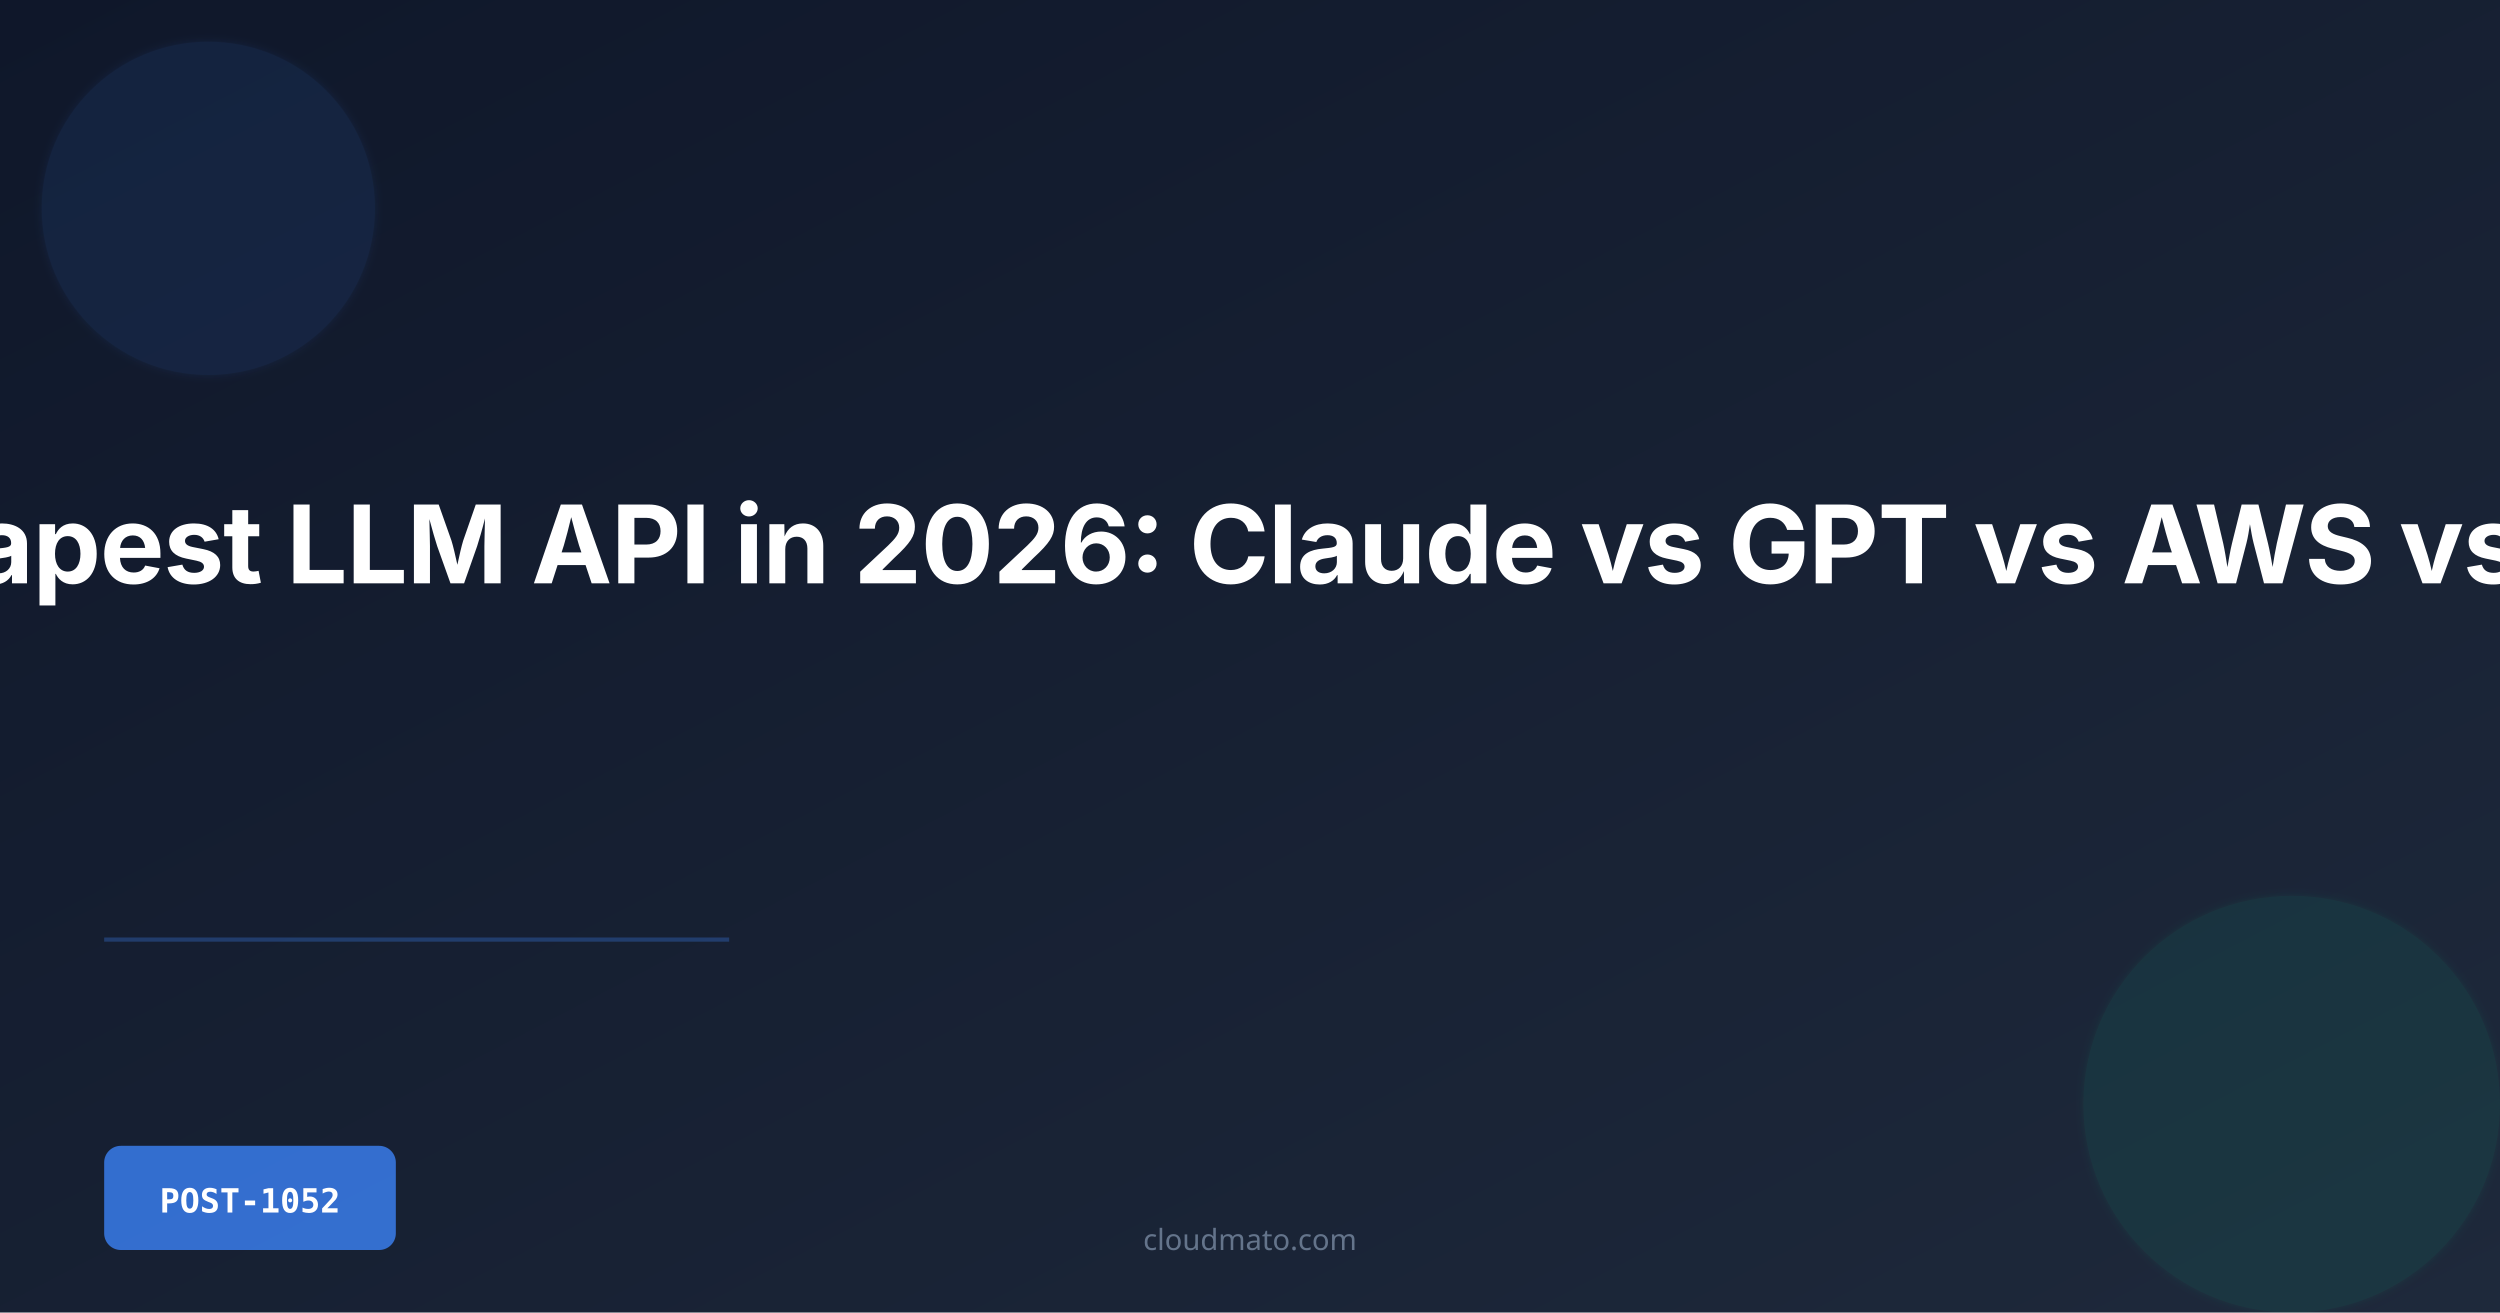
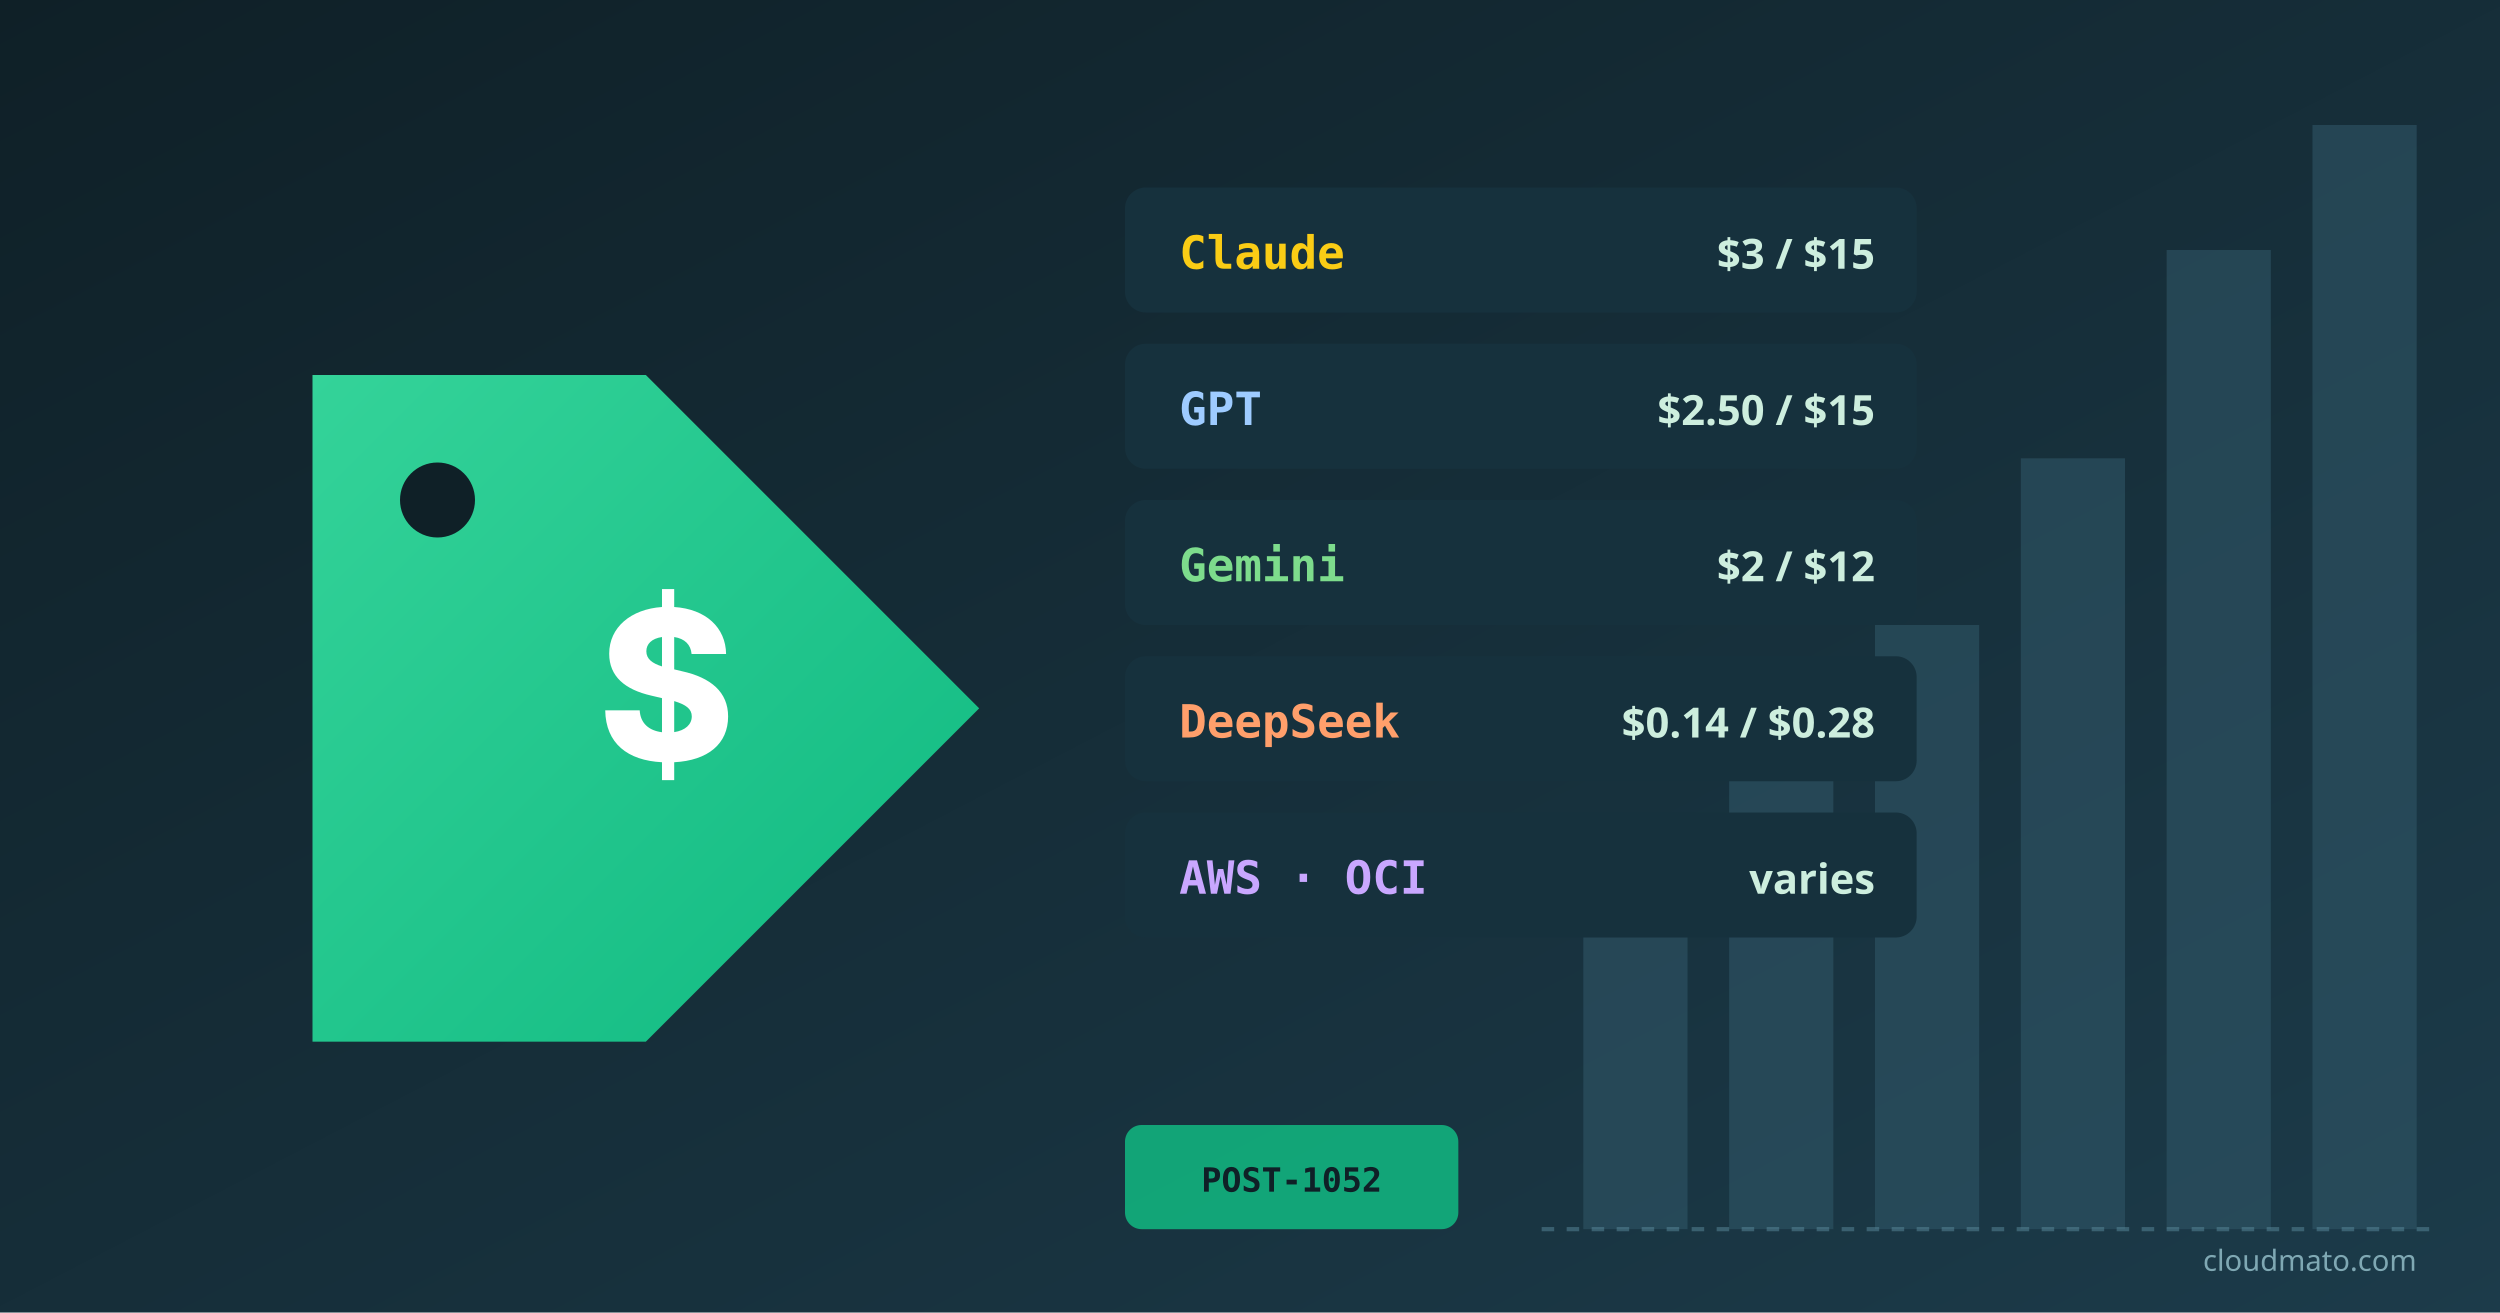
<svg xmlns="http://www.w3.org/2000/svg" viewBox="0 0 1200 630">
  <defs>
    <linearGradient id="bgGrad" x1="0%" y1="0%" x2="100%" y2="100%">
-       <stop offset="0%" style="stop-color:#0f172a;stop-opacity:1" />
-       <stop offset="100%" style="stop-color:#1e293b;stop-opacity:1" />
+       <stop offset="0%" style="stop-color:#0f2027;stop-opacity:1" />
+       <stop offset="100%" style="stop-color:#1c3b4a;stop-opacity:1" />
    </linearGradient>
-     <filter id="glow">
-       <feGaussianBlur stdDeviation="2" result="coloredBlur" />
-       <feMerge>
-         <feMergeNode in="coloredBlur" />
-         <feMergeNode in="SourceGraphic" />
-       </feMerge>
-     </filter>
+     <linearGradient id="tagGrad" x1="0%" y1="0%" x2="100%" y2="100%">
+       <stop offset="0%" style="stop-color:#34d399;stop-opacity:1" />
+       <stop offset="100%" style="stop-color:#10b981;stop-opacity:1" />
+     </linearGradient>
  </defs>
  <rect width="1200" height="630" fill="url(#bgGrad)" />
-   <circle cx="100" cy="100" r="80" fill="#3b82f6" opacity="0.1" filter="url(#glow)" />
-   <circle cx="1100" cy="530" r="100" fill="#10b981" opacity="0.1" filter="url(#glow)" />
-   <rect x="50" y="450" width="300" height="2" fill="#3b82f6" opacity="0.3" />
-   <text x="600" y="280" text-anchor="middle" fill="white" font-size="52" font-weight="bold" font-family="Space Grotesk, -apple-system, BlinkMacSystemFont, sans-serif" letter-spacing="-0.5">
-     Cheapest LLM API in 2026: Claude vs GPT vs AWS vs OCI
-   </text>
+   <g fill="#2f5566" opacity="0.6">
+     <rect x="760" y="430" width="50" height="160" />
+     <rect x="830" y="370" width="50" height="220" />
+     <rect x="900" y="300" width="50" height="290" />
+     <rect x="970" y="220" width="50" height="370" />
+     <rect x="1040" y="120" width="50" height="470" />
+     <rect x="1110" y="60" width="50" height="530" />
+   </g>
+   <g stroke="#5a8a9c" stroke-width="2" stroke-dasharray="6,6" opacity="0.5">
+     <line x1="740" y1="590" x2="1170" y2="590" />
+   </g>
+   <g transform="translate(150,120)">
+     <path d="M0 60 L160 60 L320 220 L160 380 L0 380 Z" fill="url(#tagGrad)" />
+     <circle cx="60" cy="120" r="18" fill="#0f2027" />
+     <text x="170" y="245" text-anchor="middle" fill="#ffffff" font-size="100" font-weight="800" font-family="Space Grotesk, -apple-system, BlinkMacSystemFont, sans-serif">
+       $
+     </text>
+   </g>
+   <g font-family="IBM Plex Mono, monospace" font-weight="700" font-size="22">
+     <rect x="540" y="90" width="380" height="60" rx="10" fill="#16313d" />
+     <text x="566" y="129" fill="#facc15">Claude</text>
+     <text x="900" y="129" text-anchor="end" fill="#cdeede" font-family="Nunito, sans-serif" font-weight="700" font-size="20">$3 / $15</text>
+     <rect x="540" y="165" width="380" height="60" rx="10" fill="#16313d" />
+     <text x="566" y="204" fill="#9ecbff">GPT</text>
+     <text x="900" y="204" text-anchor="end" fill="#cdeede" font-family="Nunito, sans-serif" font-weight="700" font-size="20">$2.50 / $15</text>
+     <rect x="540" y="240" width="380" height="60" rx="10" fill="#16313d" />
+     <text x="566" y="279" fill="#7ddc8c">Gemini</text>
+     <text x="900" y="279" text-anchor="end" fill="#cdeede" font-family="Nunito, sans-serif" font-weight="700" font-size="20">$2 / $12</text>
+     <rect x="540" y="315" width="380" height="60" rx="10" fill="#16313d" />
+     <text x="566" y="354" fill="#ff9f6b">DeepSeek</text>
+     <text x="900" y="354" text-anchor="end" fill="#cdeede" font-family="Nunito, sans-serif" font-weight="700" font-size="20">$0.14 / $0.28</text>
+     <rect x="540" y="390" width="380" height="60" rx="10" fill="#16313d" />
+     <text x="566" y="429" fill="#c9a7ff">AWS · OCI</text>
+     <text x="900" y="429" text-anchor="end" fill="#cdeede" font-family="Nunito, sans-serif" font-weight="700" font-size="20">varies</text>
+   </g>
  <g>
-     <rect x="50" y="550" width="140" height="50" rx="8" fill="#3b82f6" opacity="0.8" />
-     <text x="120" y="582" text-anchor="middle" fill="white" font-size="16" font-weight="600" font-family="IBM Plex Mono, monospace">
+     <rect x="540" y="540" width="160" height="50" rx="8" fill="#10b981" opacity="0.85" />
+     <text x="620" y="572" text-anchor="middle" fill="#0f2027" font-size="16" font-weight="700" font-family="IBM Plex Mono, monospace">
      POST-1052
    </text>
  </g>
-   <text x="600" y="600" text-anchor="middle" fill="#64748b" font-size="14" font-family="Nunito, sans-serif">
+   <text x="1160" y="610" text-anchor="end" fill="#7fa8b3" font-size="14" font-family="Nunito, sans-serif">
    cloudmato.com
  </text>
</svg>
